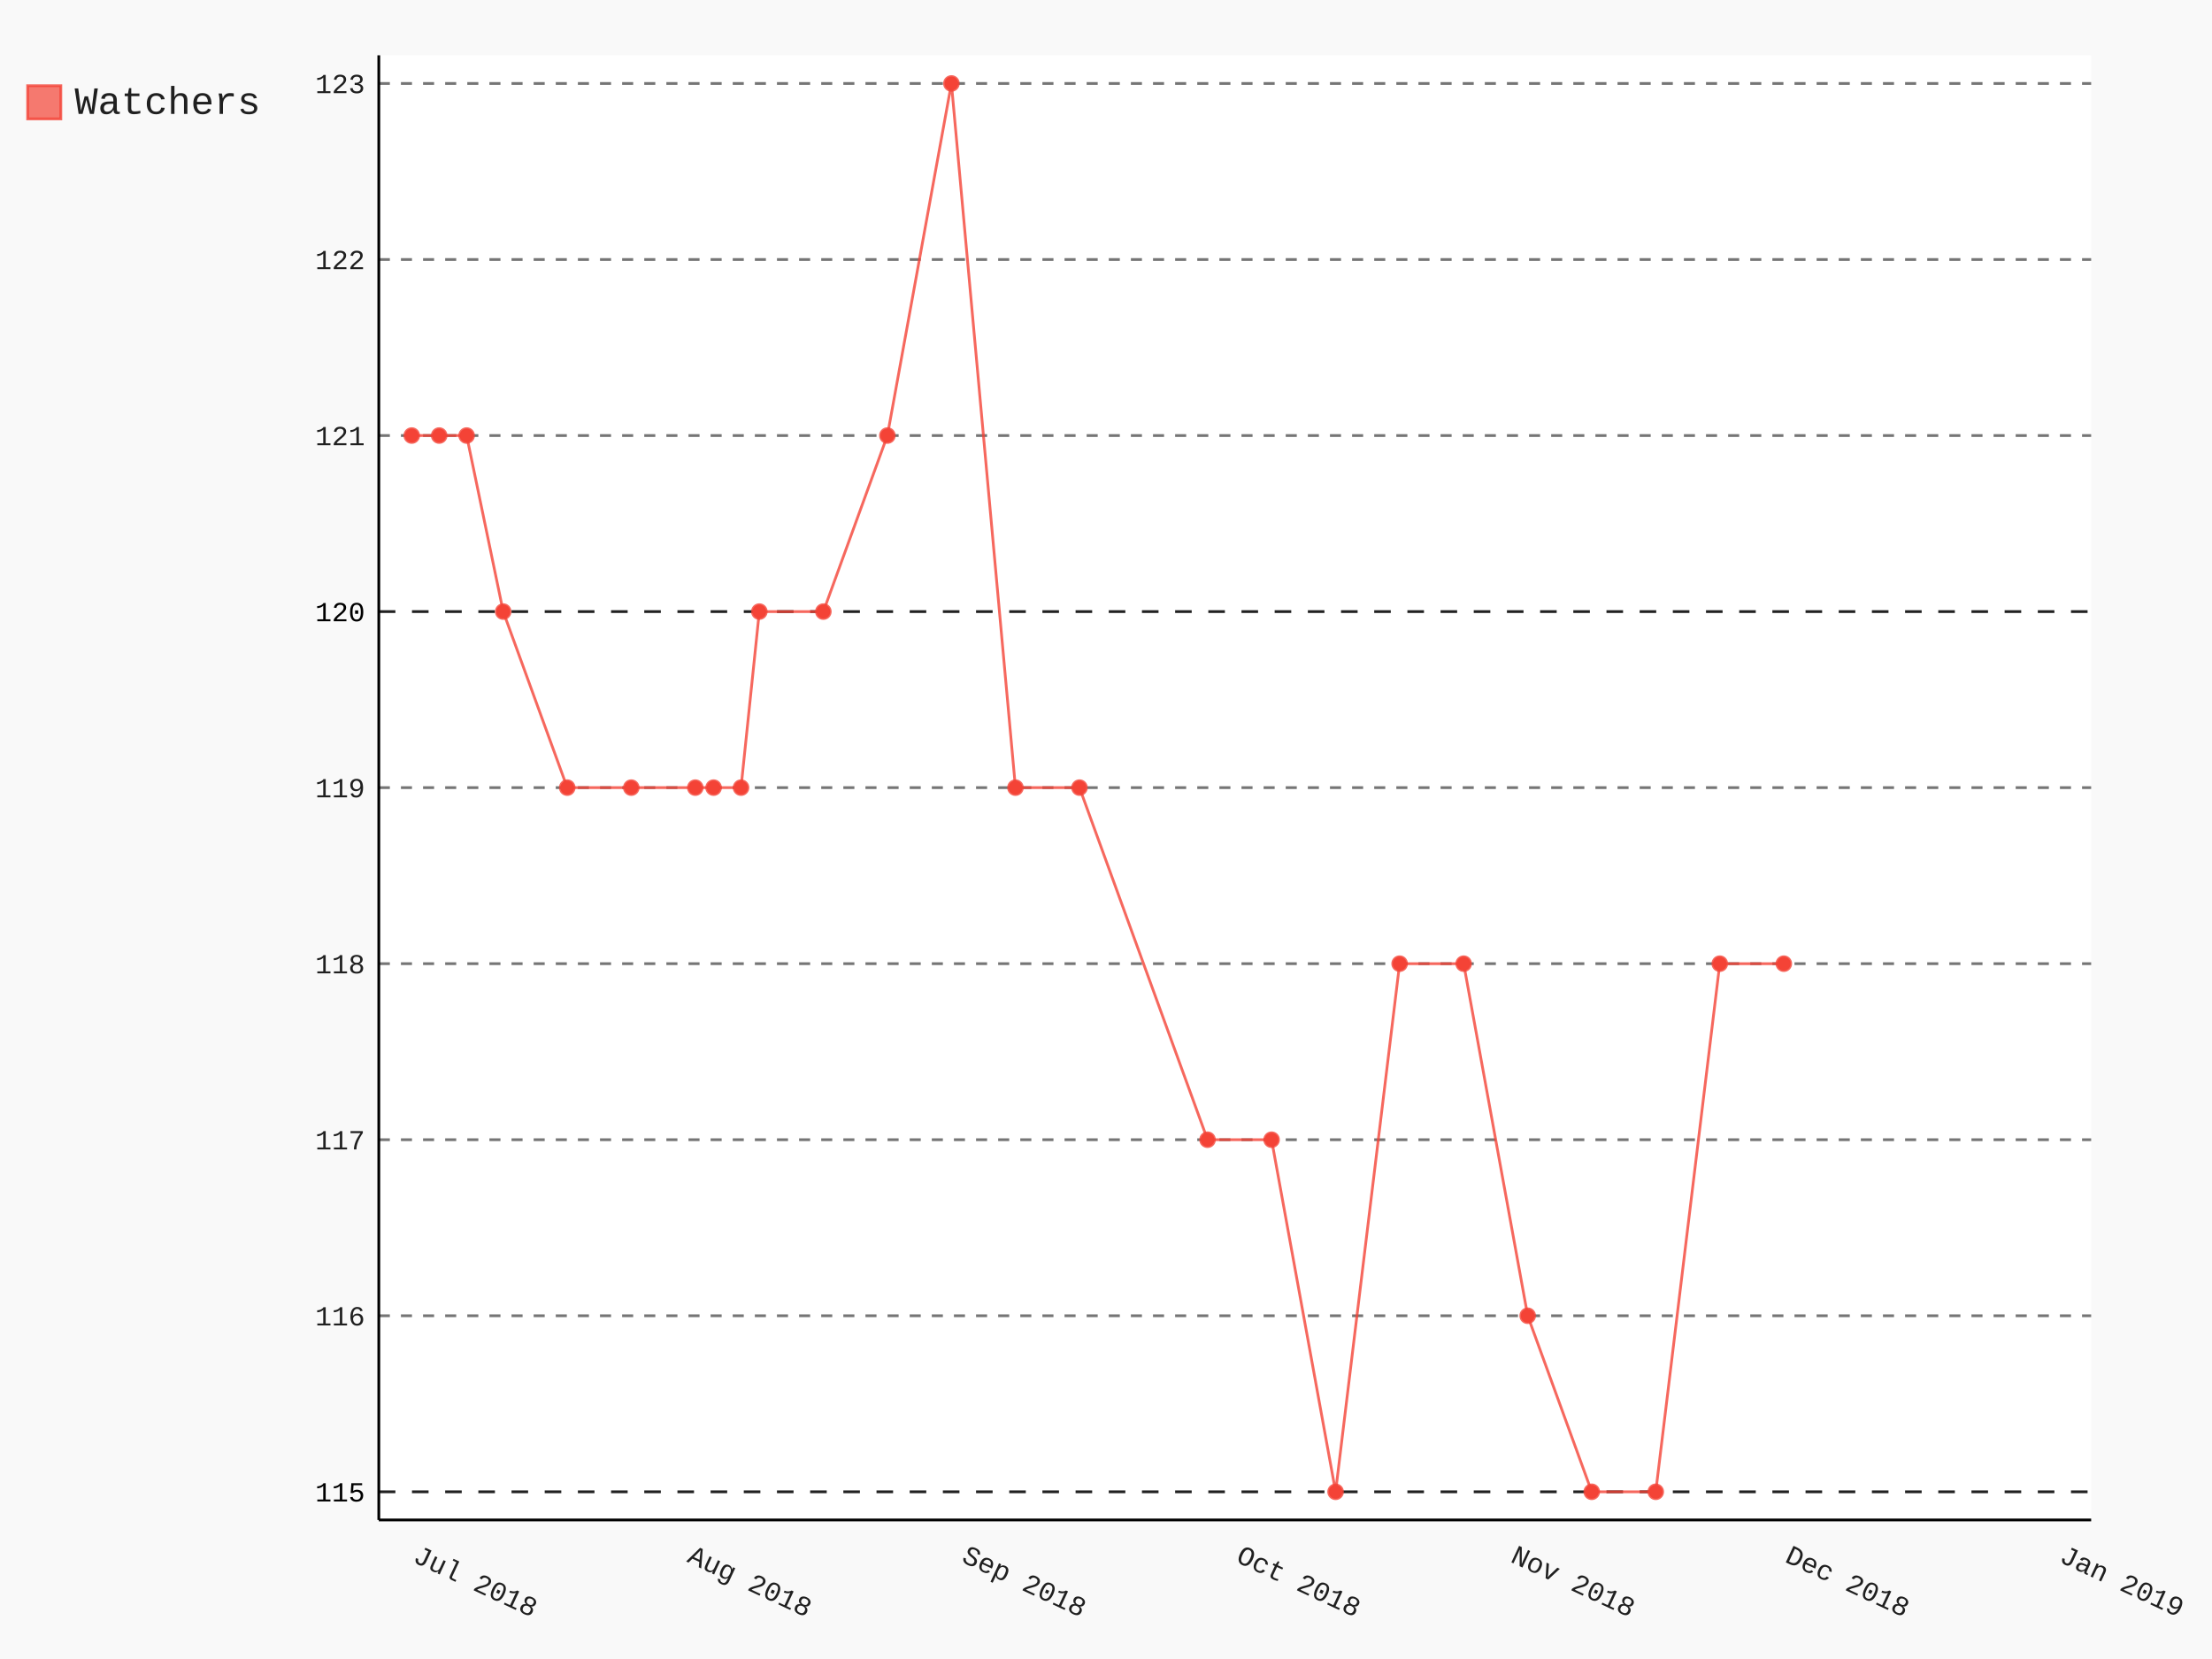
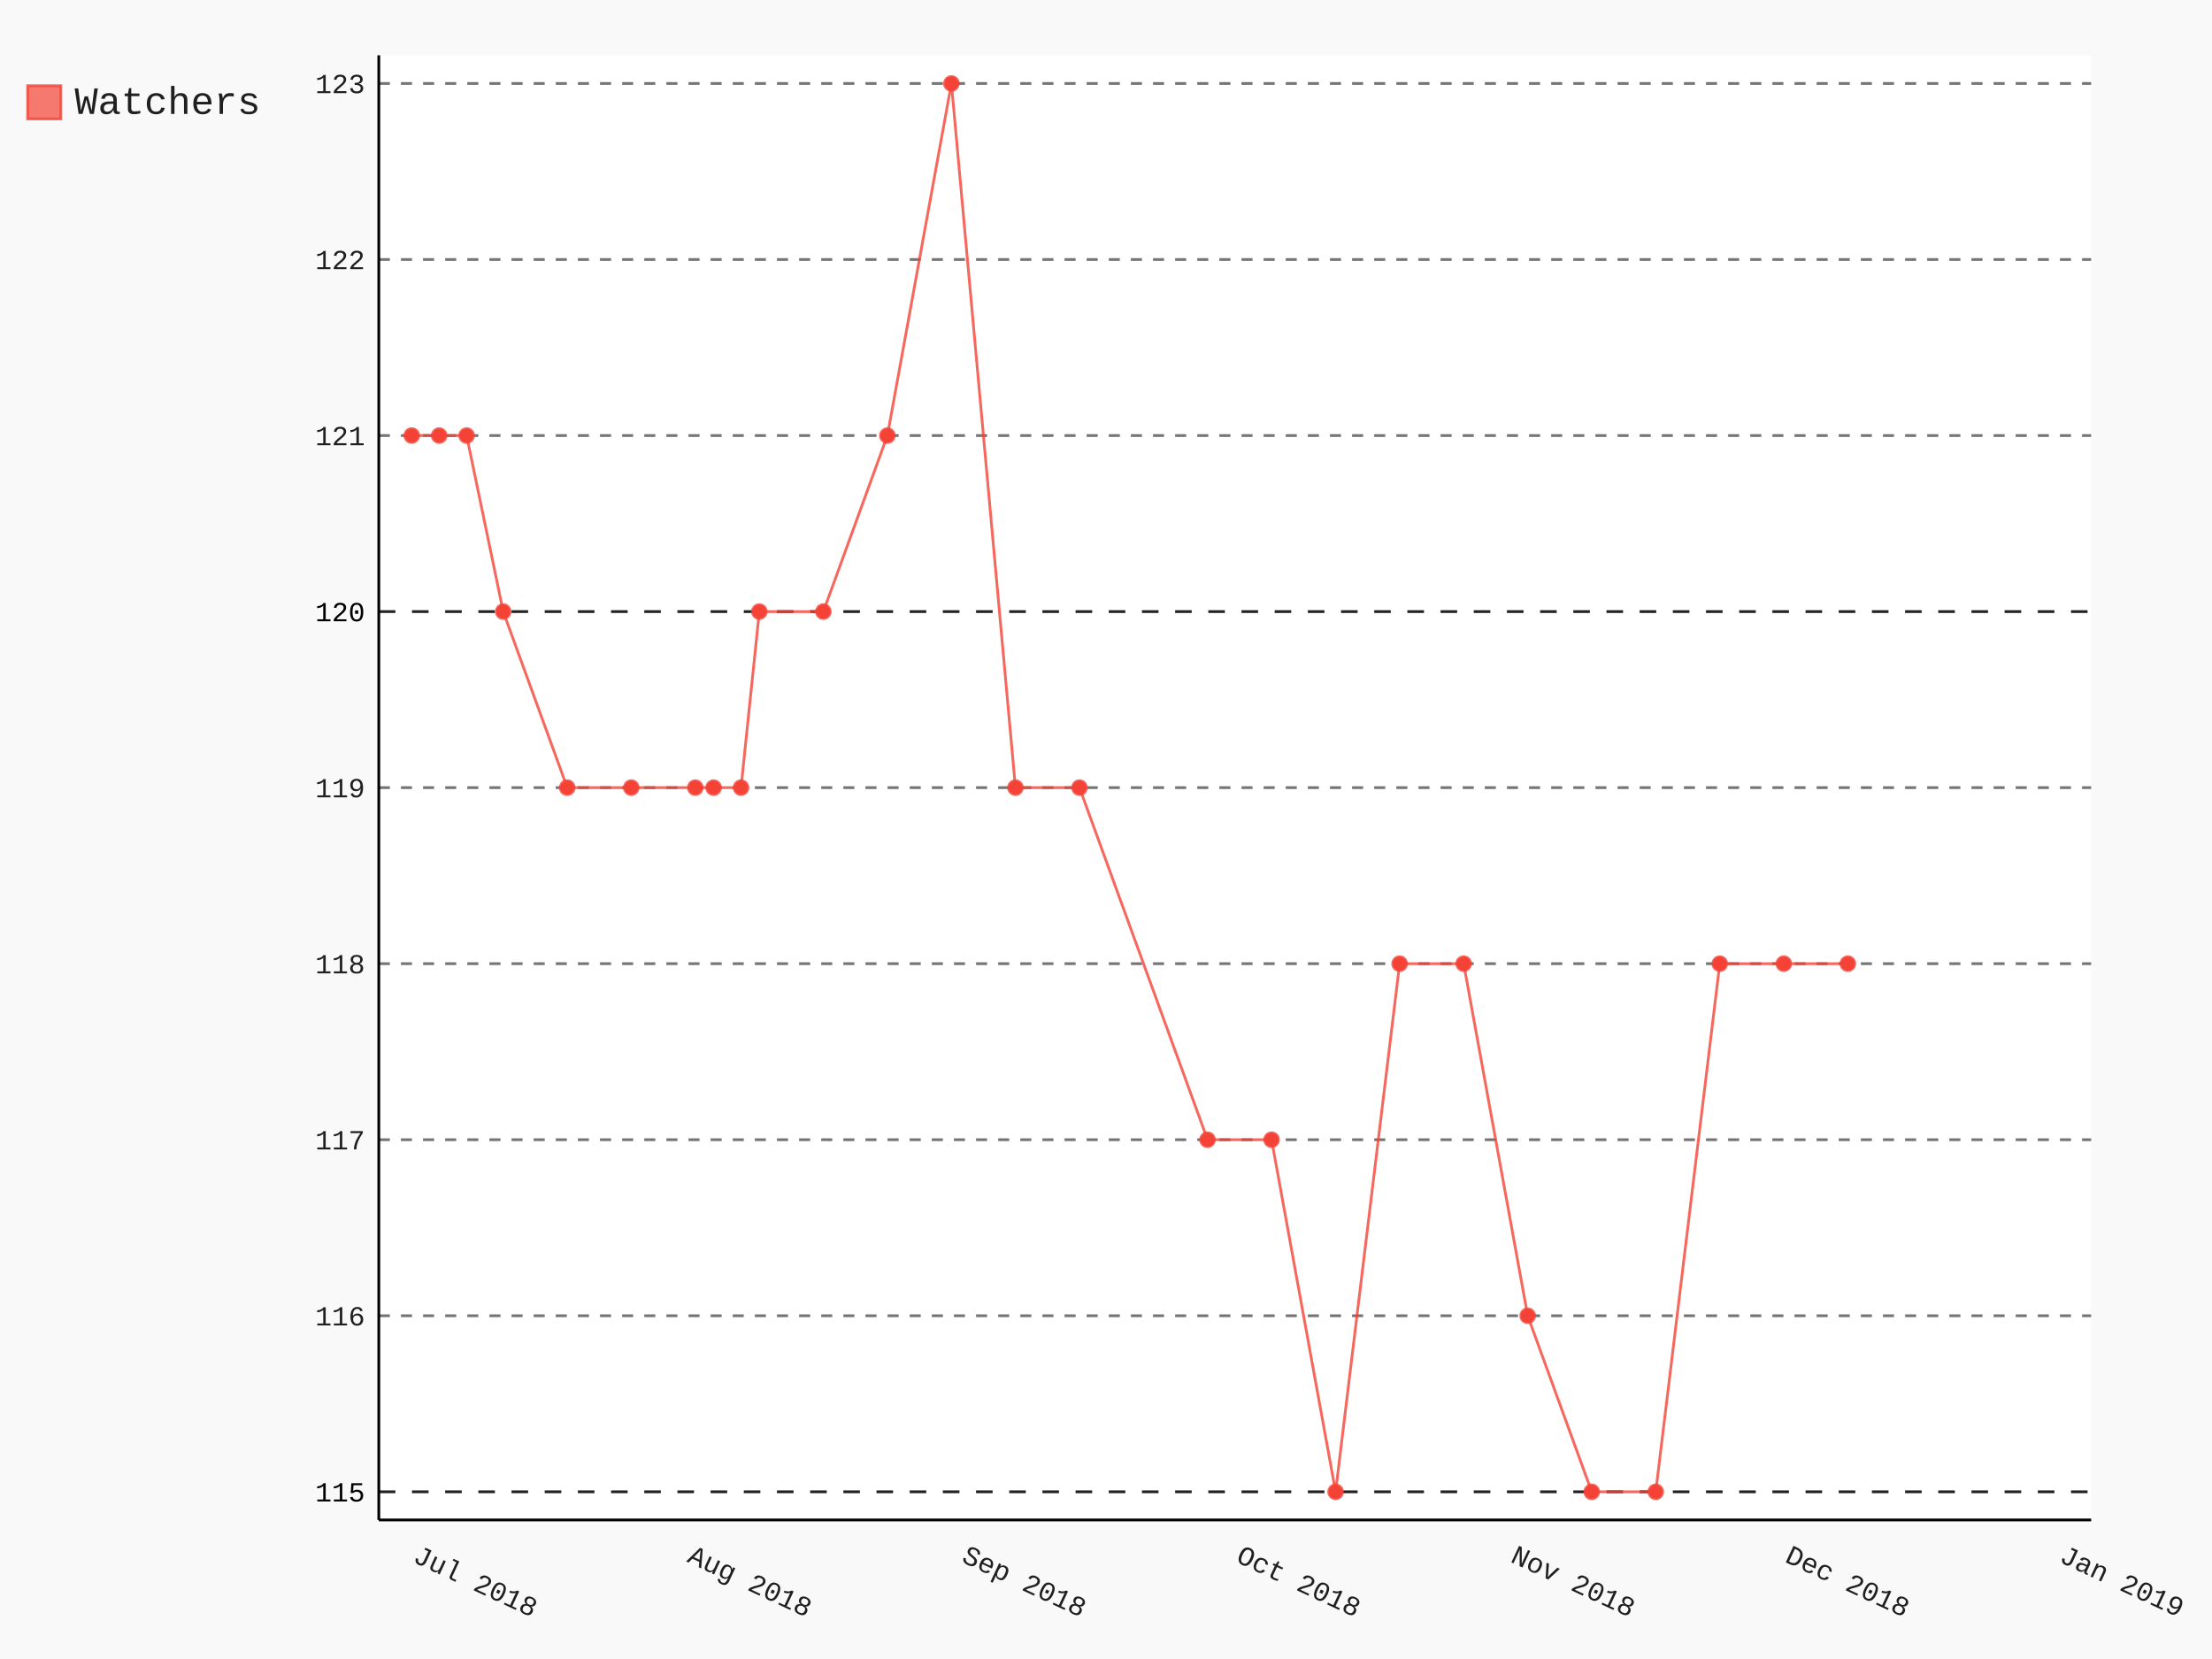
- <svg xmlns="http://www.w3.org/2000/svg" class="pygal-chart" id="chart-c7536bc3-2e08-472c-b8df-042c6e392b00" viewBox="0 0 800 600">
+ <svg xmlns="http://www.w3.org/2000/svg" class="pygal-chart" id="chart-5e1b4392-864c-4b7f-b146-6fed227f18e6" viewBox="0 0 800 600">
  <defs>
-     <style type="text/css">#chart-c7536bc3-2e08-472c-b8df-042c6e392b00{-webkit-user-select:none;-webkit-font-smoothing:antialiased;font-family:Consolas,"Liberation Mono",Menlo,Courier,monospace}#chart-c7536bc3-2e08-472c-b8df-042c6e392b00 .title{font-family:Consolas,"Liberation Mono",Menlo,Courier,monospace;font-size:16px}#chart-c7536bc3-2e08-472c-b8df-042c6e392b00 .legends .legend text{font-family:Consolas,"Liberation Mono",Menlo,Courier,monospace;font-size:14px}#chart-c7536bc3-2e08-472c-b8df-042c6e392b00 .axis text{font-family:Consolas,"Liberation Mono",Menlo,Courier,monospace;font-size:10px}#chart-c7536bc3-2e08-472c-b8df-042c6e392b00 .axis text.major{font-family:Consolas,"Liberation Mono",Menlo,Courier,monospace;font-size:10px}#chart-c7536bc3-2e08-472c-b8df-042c6e392b00 .text-overlay text.value{font-family:Consolas,"Liberation Mono",Menlo,Courier,monospace;font-size:16px}#chart-c7536bc3-2e08-472c-b8df-042c6e392b00 .text-overlay text.label{font-family:Consolas,"Liberation Mono",Menlo,Courier,monospace;font-size:10px}#chart-c7536bc3-2e08-472c-b8df-042c6e392b00 .tooltip{font-family:Consolas,"Liberation Mono",Menlo,Courier,monospace;font-size:14px}#chart-c7536bc3-2e08-472c-b8df-042c6e392b00 text.no_data{font-family:Consolas,"Liberation Mono",Menlo,Courier,monospace;font-size:64px}
- #chart-c7536bc3-2e08-472c-b8df-042c6e392b00{background-color:rgba(249,249,249,1)}#chart-c7536bc3-2e08-472c-b8df-042c6e392b00 path,#chart-c7536bc3-2e08-472c-b8df-042c6e392b00 line,#chart-c7536bc3-2e08-472c-b8df-042c6e392b00 rect,#chart-c7536bc3-2e08-472c-b8df-042c6e392b00 circle{-webkit-transition:150ms;-moz-transition:150ms;transition:150ms}#chart-c7536bc3-2e08-472c-b8df-042c6e392b00 .graph &gt; .background{fill:rgba(249,249,249,1)}#chart-c7536bc3-2e08-472c-b8df-042c6e392b00 .plot &gt; .background{fill:rgba(255,255,255,1)}#chart-c7536bc3-2e08-472c-b8df-042c6e392b00 .graph{fill:rgba(0,0,0,.87)}#chart-c7536bc3-2e08-472c-b8df-042c6e392b00 text.no_data{fill:rgba(0,0,0,1)}#chart-c7536bc3-2e08-472c-b8df-042c6e392b00 .title{fill:rgba(0,0,0,1)}#chart-c7536bc3-2e08-472c-b8df-042c6e392b00 .legends .legend text{fill:rgba(0,0,0,.87)}#chart-c7536bc3-2e08-472c-b8df-042c6e392b00 .legends .legend:hover text{fill:rgba(0,0,0,1)}#chart-c7536bc3-2e08-472c-b8df-042c6e392b00 .axis .line{stroke:rgba(0,0,0,1)}#chart-c7536bc3-2e08-472c-b8df-042c6e392b00 .axis .guide.line{stroke:rgba(0,0,0,.54)}#chart-c7536bc3-2e08-472c-b8df-042c6e392b00 .axis .major.line{stroke:rgba(0,0,0,.87)}#chart-c7536bc3-2e08-472c-b8df-042c6e392b00 .axis text.major{fill:rgba(0,0,0,1)}#chart-c7536bc3-2e08-472c-b8df-042c6e392b00 .axis.y .guides:hover .guide.line,#chart-c7536bc3-2e08-472c-b8df-042c6e392b00 .line-graph .axis.x .guides:hover .guide.line,#chart-c7536bc3-2e08-472c-b8df-042c6e392b00 .stackedline-graph .axis.x .guides:hover .guide.line,#chart-c7536bc3-2e08-472c-b8df-042c6e392b00 .xy-graph .axis.x .guides:hover .guide.line{stroke:rgba(0,0,0,1)}#chart-c7536bc3-2e08-472c-b8df-042c6e392b00 .axis .guides:hover text{fill:rgba(0,0,0,1)}#chart-c7536bc3-2e08-472c-b8df-042c6e392b00 .reactive{fill-opacity:.7;stroke-opacity:.8}#chart-c7536bc3-2e08-472c-b8df-042c6e392b00 .ci{stroke:rgba(0,0,0,.87)}#chart-c7536bc3-2e08-472c-b8df-042c6e392b00 .reactive.active,#chart-c7536bc3-2e08-472c-b8df-042c6e392b00 .active .reactive{fill-opacity:.8;stroke-opacity:.9;stroke-width:4}#chart-c7536bc3-2e08-472c-b8df-042c6e392b00 .ci .reactive.active{stroke-width:1.5}#chart-c7536bc3-2e08-472c-b8df-042c6e392b00 .series text{fill:rgba(0,0,0,1)}#chart-c7536bc3-2e08-472c-b8df-042c6e392b00 .tooltip rect{fill:rgba(255,255,255,1);stroke:rgba(0,0,0,1);-webkit-transition:opacity 150ms;-moz-transition:opacity 150ms;transition:opacity 150ms}#chart-c7536bc3-2e08-472c-b8df-042c6e392b00 .tooltip .label{fill:rgba(0,0,0,.87)}#chart-c7536bc3-2e08-472c-b8df-042c6e392b00 .tooltip .label{fill:rgba(0,0,0,.87)}#chart-c7536bc3-2e08-472c-b8df-042c6e392b00 .tooltip .legend{font-size:.8em;fill:rgba(0,0,0,.54)}#chart-c7536bc3-2e08-472c-b8df-042c6e392b00 .tooltip .x_label{font-size:.6em;fill:rgba(0,0,0,1)}#chart-c7536bc3-2e08-472c-b8df-042c6e392b00 .tooltip .xlink{font-size:.5em;text-decoration:underline}#chart-c7536bc3-2e08-472c-b8df-042c6e392b00 .tooltip .value{font-size:1.5em}#chart-c7536bc3-2e08-472c-b8df-042c6e392b00 .bound{font-size:.5em}#chart-c7536bc3-2e08-472c-b8df-042c6e392b00 .max-value{font-size:.75em;fill:rgba(0,0,0,.54)}#chart-c7536bc3-2e08-472c-b8df-042c6e392b00 .map-element{fill:rgba(255,255,255,1);stroke:rgba(0,0,0,.54) !important}#chart-c7536bc3-2e08-472c-b8df-042c6e392b00 .map-element .reactive{fill-opacity:inherit;stroke-opacity:inherit}#chart-c7536bc3-2e08-472c-b8df-042c6e392b00 .color-0,#chart-c7536bc3-2e08-472c-b8df-042c6e392b00 .color-0 a:visited{stroke:#F44336;fill:#F44336}#chart-c7536bc3-2e08-472c-b8df-042c6e392b00 .text-overlay .color-0 text{fill:black}
- #chart-c7536bc3-2e08-472c-b8df-042c6e392b00 text.no_data{text-anchor:middle}#chart-c7536bc3-2e08-472c-b8df-042c6e392b00 .guide.line{fill:none}#chart-c7536bc3-2e08-472c-b8df-042c6e392b00 .centered{text-anchor:middle}#chart-c7536bc3-2e08-472c-b8df-042c6e392b00 .title{text-anchor:middle}#chart-c7536bc3-2e08-472c-b8df-042c6e392b00 .legends .legend text{fill-opacity:1}#chart-c7536bc3-2e08-472c-b8df-042c6e392b00 .axis.x text{text-anchor:middle}#chart-c7536bc3-2e08-472c-b8df-042c6e392b00 .axis.x:not(.web) text[transform]{text-anchor:start}#chart-c7536bc3-2e08-472c-b8df-042c6e392b00 .axis.x:not(.web) text[transform].backwards{text-anchor:end}#chart-c7536bc3-2e08-472c-b8df-042c6e392b00 .axis.y text{text-anchor:end}#chart-c7536bc3-2e08-472c-b8df-042c6e392b00 .axis.y text[transform].backwards{text-anchor:start}#chart-c7536bc3-2e08-472c-b8df-042c6e392b00 .axis.y2 text{text-anchor:start}#chart-c7536bc3-2e08-472c-b8df-042c6e392b00 .axis.y2 text[transform].backwards{text-anchor:end}#chart-c7536bc3-2e08-472c-b8df-042c6e392b00 .axis .guide.line{stroke-dasharray:4,4}#chart-c7536bc3-2e08-472c-b8df-042c6e392b00 .axis .major.guide.line{stroke-dasharray:6,6}#chart-c7536bc3-2e08-472c-b8df-042c6e392b00 .horizontal .axis.y .guide.line,#chart-c7536bc3-2e08-472c-b8df-042c6e392b00 .horizontal .axis.y2 .guide.line,#chart-c7536bc3-2e08-472c-b8df-042c6e392b00 .vertical .axis.x .guide.line{opacity:0}#chart-c7536bc3-2e08-472c-b8df-042c6e392b00 .horizontal .axis.always_show .guide.line,#chart-c7536bc3-2e08-472c-b8df-042c6e392b00 .vertical .axis.always_show .guide.line{opacity:1 !important}#chart-c7536bc3-2e08-472c-b8df-042c6e392b00 .axis.y .guides:hover .guide.line,#chart-c7536bc3-2e08-472c-b8df-042c6e392b00 .axis.y2 .guides:hover .guide.line,#chart-c7536bc3-2e08-472c-b8df-042c6e392b00 .axis.x .guides:hover .guide.line{opacity:1}#chart-c7536bc3-2e08-472c-b8df-042c6e392b00 .axis .guides:hover text{opacity:1}#chart-c7536bc3-2e08-472c-b8df-042c6e392b00 .nofill{fill:none}#chart-c7536bc3-2e08-472c-b8df-042c6e392b00 .subtle-fill{fill-opacity:.2}#chart-c7536bc3-2e08-472c-b8df-042c6e392b00 .dot{stroke-width:1px;fill-opacity:1}#chart-c7536bc3-2e08-472c-b8df-042c6e392b00 .dot.active{stroke-width:5px}#chart-c7536bc3-2e08-472c-b8df-042c6e392b00 .dot.negative{fill:transparent}#chart-c7536bc3-2e08-472c-b8df-042c6e392b00 text,#chart-c7536bc3-2e08-472c-b8df-042c6e392b00 tspan{stroke:none !important}#chart-c7536bc3-2e08-472c-b8df-042c6e392b00 .series text.active{opacity:1}#chart-c7536bc3-2e08-472c-b8df-042c6e392b00 .tooltip rect{fill-opacity:.95;stroke-width:.5}#chart-c7536bc3-2e08-472c-b8df-042c6e392b00 .tooltip text{fill-opacity:1}#chart-c7536bc3-2e08-472c-b8df-042c6e392b00 .showable{visibility:hidden}#chart-c7536bc3-2e08-472c-b8df-042c6e392b00 .showable.shown{visibility:visible}#chart-c7536bc3-2e08-472c-b8df-042c6e392b00 .gauge-background{fill:rgba(229,229,229,1);stroke:none}#chart-c7536bc3-2e08-472c-b8df-042c6e392b00 .bg-lines{stroke:rgba(249,249,249,1);stroke-width:2px}</style>
+     <style type="text/css">#chart-5e1b4392-864c-4b7f-b146-6fed227f18e6{-webkit-user-select:none;-webkit-font-smoothing:antialiased;font-family:Consolas,"Liberation Mono",Menlo,Courier,monospace}#chart-5e1b4392-864c-4b7f-b146-6fed227f18e6 .title{font-family:Consolas,"Liberation Mono",Menlo,Courier,monospace;font-size:16px}#chart-5e1b4392-864c-4b7f-b146-6fed227f18e6 .legends .legend text{font-family:Consolas,"Liberation Mono",Menlo,Courier,monospace;font-size:14px}#chart-5e1b4392-864c-4b7f-b146-6fed227f18e6 .axis text{font-family:Consolas,"Liberation Mono",Menlo,Courier,monospace;font-size:10px}#chart-5e1b4392-864c-4b7f-b146-6fed227f18e6 .axis text.major{font-family:Consolas,"Liberation Mono",Menlo,Courier,monospace;font-size:10px}#chart-5e1b4392-864c-4b7f-b146-6fed227f18e6 .text-overlay text.value{font-family:Consolas,"Liberation Mono",Menlo,Courier,monospace;font-size:16px}#chart-5e1b4392-864c-4b7f-b146-6fed227f18e6 .text-overlay text.label{font-family:Consolas,"Liberation Mono",Menlo,Courier,monospace;font-size:10px}#chart-5e1b4392-864c-4b7f-b146-6fed227f18e6 .tooltip{font-family:Consolas,"Liberation Mono",Menlo,Courier,monospace;font-size:14px}#chart-5e1b4392-864c-4b7f-b146-6fed227f18e6 text.no_data{font-family:Consolas,"Liberation Mono",Menlo,Courier,monospace;font-size:64px}
+ #chart-5e1b4392-864c-4b7f-b146-6fed227f18e6{background-color:rgba(249,249,249,1)}#chart-5e1b4392-864c-4b7f-b146-6fed227f18e6 path,#chart-5e1b4392-864c-4b7f-b146-6fed227f18e6 line,#chart-5e1b4392-864c-4b7f-b146-6fed227f18e6 rect,#chart-5e1b4392-864c-4b7f-b146-6fed227f18e6 circle{-webkit-transition:150ms;-moz-transition:150ms;transition:150ms}#chart-5e1b4392-864c-4b7f-b146-6fed227f18e6 .graph &gt; .background{fill:rgba(249,249,249,1)}#chart-5e1b4392-864c-4b7f-b146-6fed227f18e6 .plot &gt; .background{fill:rgba(255,255,255,1)}#chart-5e1b4392-864c-4b7f-b146-6fed227f18e6 .graph{fill:rgba(0,0,0,.87)}#chart-5e1b4392-864c-4b7f-b146-6fed227f18e6 text.no_data{fill:rgba(0,0,0,1)}#chart-5e1b4392-864c-4b7f-b146-6fed227f18e6 .title{fill:rgba(0,0,0,1)}#chart-5e1b4392-864c-4b7f-b146-6fed227f18e6 .legends .legend text{fill:rgba(0,0,0,.87)}#chart-5e1b4392-864c-4b7f-b146-6fed227f18e6 .legends .legend:hover text{fill:rgba(0,0,0,1)}#chart-5e1b4392-864c-4b7f-b146-6fed227f18e6 .axis .line{stroke:rgba(0,0,0,1)}#chart-5e1b4392-864c-4b7f-b146-6fed227f18e6 .axis .guide.line{stroke:rgba(0,0,0,.54)}#chart-5e1b4392-864c-4b7f-b146-6fed227f18e6 .axis .major.line{stroke:rgba(0,0,0,.87)}#chart-5e1b4392-864c-4b7f-b146-6fed227f18e6 .axis text.major{fill:rgba(0,0,0,1)}#chart-5e1b4392-864c-4b7f-b146-6fed227f18e6 .axis.y .guides:hover .guide.line,#chart-5e1b4392-864c-4b7f-b146-6fed227f18e6 .line-graph .axis.x .guides:hover .guide.line,#chart-5e1b4392-864c-4b7f-b146-6fed227f18e6 .stackedline-graph .axis.x .guides:hover .guide.line,#chart-5e1b4392-864c-4b7f-b146-6fed227f18e6 .xy-graph .axis.x .guides:hover .guide.line{stroke:rgba(0,0,0,1)}#chart-5e1b4392-864c-4b7f-b146-6fed227f18e6 .axis .guides:hover text{fill:rgba(0,0,0,1)}#chart-5e1b4392-864c-4b7f-b146-6fed227f18e6 .reactive{fill-opacity:.7;stroke-opacity:.8}#chart-5e1b4392-864c-4b7f-b146-6fed227f18e6 .ci{stroke:rgba(0,0,0,.87)}#chart-5e1b4392-864c-4b7f-b146-6fed227f18e6 .reactive.active,#chart-5e1b4392-864c-4b7f-b146-6fed227f18e6 .active .reactive{fill-opacity:.8;stroke-opacity:.9;stroke-width:4}#chart-5e1b4392-864c-4b7f-b146-6fed227f18e6 .ci .reactive.active{stroke-width:1.5}#chart-5e1b4392-864c-4b7f-b146-6fed227f18e6 .series text{fill:rgba(0,0,0,1)}#chart-5e1b4392-864c-4b7f-b146-6fed227f18e6 .tooltip rect{fill:rgba(255,255,255,1);stroke:rgba(0,0,0,1);-webkit-transition:opacity 150ms;-moz-transition:opacity 150ms;transition:opacity 150ms}#chart-5e1b4392-864c-4b7f-b146-6fed227f18e6 .tooltip .label{fill:rgba(0,0,0,.87)}#chart-5e1b4392-864c-4b7f-b146-6fed227f18e6 .tooltip .label{fill:rgba(0,0,0,.87)}#chart-5e1b4392-864c-4b7f-b146-6fed227f18e6 .tooltip .legend{font-size:.8em;fill:rgba(0,0,0,.54)}#chart-5e1b4392-864c-4b7f-b146-6fed227f18e6 .tooltip .x_label{font-size:.6em;fill:rgba(0,0,0,1)}#chart-5e1b4392-864c-4b7f-b146-6fed227f18e6 .tooltip .xlink{font-size:.5em;text-decoration:underline}#chart-5e1b4392-864c-4b7f-b146-6fed227f18e6 .tooltip .value{font-size:1.5em}#chart-5e1b4392-864c-4b7f-b146-6fed227f18e6 .bound{font-size:.5em}#chart-5e1b4392-864c-4b7f-b146-6fed227f18e6 .max-value{font-size:.75em;fill:rgba(0,0,0,.54)}#chart-5e1b4392-864c-4b7f-b146-6fed227f18e6 .map-element{fill:rgba(255,255,255,1);stroke:rgba(0,0,0,.54) !important}#chart-5e1b4392-864c-4b7f-b146-6fed227f18e6 .map-element .reactive{fill-opacity:inherit;stroke-opacity:inherit}#chart-5e1b4392-864c-4b7f-b146-6fed227f18e6 .color-0,#chart-5e1b4392-864c-4b7f-b146-6fed227f18e6 .color-0 a:visited{stroke:#F44336;fill:#F44336}#chart-5e1b4392-864c-4b7f-b146-6fed227f18e6 .text-overlay .color-0 text{fill:black}
+ #chart-5e1b4392-864c-4b7f-b146-6fed227f18e6 text.no_data{text-anchor:middle}#chart-5e1b4392-864c-4b7f-b146-6fed227f18e6 .guide.line{fill:none}#chart-5e1b4392-864c-4b7f-b146-6fed227f18e6 .centered{text-anchor:middle}#chart-5e1b4392-864c-4b7f-b146-6fed227f18e6 .title{text-anchor:middle}#chart-5e1b4392-864c-4b7f-b146-6fed227f18e6 .legends .legend text{fill-opacity:1}#chart-5e1b4392-864c-4b7f-b146-6fed227f18e6 .axis.x text{text-anchor:middle}#chart-5e1b4392-864c-4b7f-b146-6fed227f18e6 .axis.x:not(.web) text[transform]{text-anchor:start}#chart-5e1b4392-864c-4b7f-b146-6fed227f18e6 .axis.x:not(.web) text[transform].backwards{text-anchor:end}#chart-5e1b4392-864c-4b7f-b146-6fed227f18e6 .axis.y text{text-anchor:end}#chart-5e1b4392-864c-4b7f-b146-6fed227f18e6 .axis.y text[transform].backwards{text-anchor:start}#chart-5e1b4392-864c-4b7f-b146-6fed227f18e6 .axis.y2 text{text-anchor:start}#chart-5e1b4392-864c-4b7f-b146-6fed227f18e6 .axis.y2 text[transform].backwards{text-anchor:end}#chart-5e1b4392-864c-4b7f-b146-6fed227f18e6 .axis .guide.line{stroke-dasharray:4,4}#chart-5e1b4392-864c-4b7f-b146-6fed227f18e6 .axis .major.guide.line{stroke-dasharray:6,6}#chart-5e1b4392-864c-4b7f-b146-6fed227f18e6 .horizontal .axis.y .guide.line,#chart-5e1b4392-864c-4b7f-b146-6fed227f18e6 .horizontal .axis.y2 .guide.line,#chart-5e1b4392-864c-4b7f-b146-6fed227f18e6 .vertical .axis.x .guide.line{opacity:0}#chart-5e1b4392-864c-4b7f-b146-6fed227f18e6 .horizontal .axis.always_show .guide.line,#chart-5e1b4392-864c-4b7f-b146-6fed227f18e6 .vertical .axis.always_show .guide.line{opacity:1 !important}#chart-5e1b4392-864c-4b7f-b146-6fed227f18e6 .axis.y .guides:hover .guide.line,#chart-5e1b4392-864c-4b7f-b146-6fed227f18e6 .axis.y2 .guides:hover .guide.line,#chart-5e1b4392-864c-4b7f-b146-6fed227f18e6 .axis.x .guides:hover .guide.line{opacity:1}#chart-5e1b4392-864c-4b7f-b146-6fed227f18e6 .axis .guides:hover text{opacity:1}#chart-5e1b4392-864c-4b7f-b146-6fed227f18e6 .nofill{fill:none}#chart-5e1b4392-864c-4b7f-b146-6fed227f18e6 .subtle-fill{fill-opacity:.2}#chart-5e1b4392-864c-4b7f-b146-6fed227f18e6 .dot{stroke-width:1px;fill-opacity:1}#chart-5e1b4392-864c-4b7f-b146-6fed227f18e6 .dot.active{stroke-width:5px}#chart-5e1b4392-864c-4b7f-b146-6fed227f18e6 .dot.negative{fill:transparent}#chart-5e1b4392-864c-4b7f-b146-6fed227f18e6 text,#chart-5e1b4392-864c-4b7f-b146-6fed227f18e6 tspan{stroke:none !important}#chart-5e1b4392-864c-4b7f-b146-6fed227f18e6 .series text.active{opacity:1}#chart-5e1b4392-864c-4b7f-b146-6fed227f18e6 .tooltip rect{fill-opacity:.95;stroke-width:.5}#chart-5e1b4392-864c-4b7f-b146-6fed227f18e6 .tooltip text{fill-opacity:1}#chart-5e1b4392-864c-4b7f-b146-6fed227f18e6 .showable{visibility:hidden}#chart-5e1b4392-864c-4b7f-b146-6fed227f18e6 .showable.shown{visibility:visible}#chart-5e1b4392-864c-4b7f-b146-6fed227f18e6 .gauge-background{fill:rgba(229,229,229,1);stroke:none}#chart-5e1b4392-864c-4b7f-b146-6fed227f18e6 .bg-lines{stroke:rgba(249,249,249,1);stroke-width:2px}</style>
  </defs>
  <g class="graph datetimeline-graph vertical">
    <rect class="background" height="600" width="800" x="0" y="0" />
    <g class="plot" transform="translate(137, 20)">
      <rect class="background" height="529.714" width="619.297" x="0" y="0" />
      <g class="axis y always_show">
        <path class="line" d="M0 529.714 h619.297" />
        <g class="guides">
          <path class="major guide line" d="M0 519.528 h619.297" />
          <text class="major" x="-5" y="523.028">115</text>
        </g>
        <g class="guides">
          <path class="guide line" d="M0 455.86 h619.297" />
          <text class="" x="-5" y="459.36">116</text>
        </g>
        <g class="guides">
          <path class="guide line" d="M0 392.192 h619.297" />
          <text class="" x="-5" y="395.692">117</text>
        </g>
        <g class="guides">
          <path class="guide line" d="M0 328.525 h619.297" />
          <text class="" x="-5" y="332.025">118</text>
        </g>
        <g class="guides">
          <path class="guide line" d="M0 264.857 h619.297" />
          <text class="" x="-5" y="268.357">119</text>
        </g>
        <g class="guides">
          <path class="major guide line" d="M0 201.19 h619.297" />
          <text class="major" x="-5" y="204.69">120</text>
        </g>
        <g class="guides">
          <path class="guide line" d="M0 137.522 h619.297" />
          <text class="" x="-5" y="141.022">121</text>
        </g>
        <g class="guides">
          <path class="guide line" d="M0 73.854 h619.297" />
          <text class="" x="-5" y="77.354">122</text>
        </g>
        <g class="guides">
          <path class="guide line" d="M0 10.187 h619.297" />
          <text class="" x="-5" y="13.687">123</text>
        </g>
      </g>
      <g class="axis x">
        <path class="line" d="M0 0 v529.714" />
        <g class="guides">
          <path class="guide line" d="M11.91 0 v529.714" />
          <text class="" transform="rotate(25 11.90956 544.7143)" x="11.91" y="544.714">Jul 2018</text>
        </g>
        <g class="guides">
          <path class="guide line" d="M111.156 0 v529.714" />
          <text class="" transform="rotate(25 111.1559 544.7143)" x="111.156" y="544.714">Aug 2018</text>
        </g>
        <g class="guides">
          <path class="guide line" d="M210.402 0 v529.714" />
          <text class="" transform="rotate(25 210.4023 544.7143)" x="210.402" y="544.714">Sep 2018</text>
        </g>
        <g class="guides">
          <path class="guide line" d="M309.649 0 v529.714" />
          <text class="" transform="rotate(25 309.6486 544.7143)" x="309.649" y="544.714">Oct 2018</text>
        </g>
        <g class="guides">
          <path class="guide line" d="M408.895 0 v529.714" />
          <text class="" transform="rotate(25 408.895 544.7143)" x="408.895" y="544.714">Nov 2018</text>
        </g>
        <g class="guides">
          <path class="guide line" d="M508.141 0 v529.714" />
          <text class="" transform="rotate(25 508.1413 544.7143)" x="508.141" y="544.714">Dec 2018</text>
        </g>
        <g class="guides">
          <path class="guide line" d="M607.388 0 v529.714" />
          <text class="" transform="rotate(25 607.3877 544.7143)" x="607.388" y="544.714">Jan 2019</text>
        </g>
      </g>
      <g class="series serie-0 color-0">
-         <path class="line reactive nofill" d="M11.91 137.522 L21.834 137.522 31.759 137.522 44.992 201.19 68.149 264.857 91.307 264.857 114.464 264.857 121.081 264.857 131.005 264.857 137.622 201.19 160.779 201.19 183.937 137.522 207.094 10.187 230.252 264.857 253.409 264.857 299.724 392.192 322.881 392.192 346.039 519.528 369.196 328.525 392.354 328.525 415.511 455.86 438.669 519.528 461.826 519.528 484.984 328.525 508.141 328.525" />
+         <path class="line reactive nofill" d="M11.91 137.522 L21.834 137.522 31.759 137.522 44.992 201.19 68.149 264.857 91.307 264.857 114.464 264.857 121.081 264.857 131.005 264.857 137.622 201.19 160.779 201.19 183.937 137.522 207.094 10.187 230.252 264.857 253.409 264.857 299.724 392.192 322.881 392.192 346.039 519.528 369.196 328.525 392.354 328.525 415.511 455.86 438.669 519.528 461.826 519.528 484.984 328.525 508.141 328.525 531.299 328.525" />
      </g>
    </g>
    <g class="titles" />
    <g class="plot overlay" transform="translate(137, 20)">
      <g class="series serie-0 color-0">
        <g class="dots">
          <circle class="dot reactive tooltip-trigger" cx="11.91" cy="137.522" r="2.5" />
        </g>
        <g class="dots">
          <circle class="dot reactive tooltip-trigger" cx="21.834" cy="137.522" r="2.5" />
        </g>
        <g class="dots">
          <circle class="dot reactive tooltip-trigger" cx="31.759" cy="137.522" r="2.5" />
        </g>
        <g class="dots">
          <circle class="dot reactive tooltip-trigger" cx="44.992" cy="201.19" r="2.5" />
        </g>
        <g class="dots">
          <circle class="dot reactive tooltip-trigger" cx="68.149" cy="264.857" r="2.5" />
        </g>
        <g class="dots">
          <circle class="dot reactive tooltip-trigger" cx="91.307" cy="264.857" r="2.5" />
        </g>
        <g class="dots">
          <circle class="dot reactive tooltip-trigger" cx="114.464" cy="264.857" r="2.5" />
        </g>
        <g class="dots">
          <circle class="dot reactive tooltip-trigger" cx="121.081" cy="264.857" r="2.5" />
        </g>
        <g class="dots">
          <circle class="dot reactive tooltip-trigger" cx="131.005" cy="264.857" r="2.5" />
        </g>
        <g class="dots">
          <circle class="dot reactive tooltip-trigger" cx="137.622" cy="201.19" r="2.5" />
        </g>
        <g class="dots">
          <circle class="dot reactive tooltip-trigger" cx="160.779" cy="201.19" r="2.5" />
        </g>
        <g class="dots">
          <circle class="dot reactive tooltip-trigger" cx="183.937" cy="137.522" r="2.5" />
        </g>
        <g class="dots">
          <circle class="dot reactive tooltip-trigger" cx="207.094" cy="10.187" r="2.5" />
        </g>
        <g class="dots">
          <circle class="dot reactive tooltip-trigger" cx="230.252" cy="264.857" r="2.5" />
        </g>
        <g class="dots">
          <circle class="dot reactive tooltip-trigger" cx="253.409" cy="264.857" r="2.5" />
        </g>
        <g class="dots">
          <circle class="dot reactive tooltip-trigger" cx="299.724" cy="392.192" r="2.5" />
        </g>
        <g class="dots">
          <circle class="dot reactive tooltip-trigger" cx="322.881" cy="392.192" r="2.5" />
        </g>
        <g class="dots">
          <circle class="dot reactive tooltip-trigger" cx="346.039" cy="519.528" r="2.5" />
        </g>
        <g class="dots">
          <circle class="dot reactive tooltip-trigger" cx="369.196" cy="328.525" r="2.5" />
        </g>
        <g class="dots">
          <circle class="dot reactive tooltip-trigger" cx="392.354" cy="328.525" r="2.5" />
        </g>
        <g class="dots">
          <circle class="dot reactive tooltip-trigger" cx="415.511" cy="455.86" r="2.5" />
        </g>
        <g class="dots">
          <circle class="dot reactive tooltip-trigger" cx="438.669" cy="519.528" r="2.5" />
        </g>
        <g class="dots">
          <circle class="dot reactive tooltip-trigger" cx="461.826" cy="519.528" r="2.5" />
        </g>
        <g class="dots">
          <circle class="dot reactive tooltip-trigger" cx="484.984" cy="328.525" r="2.5" />
        </g>
        <g class="dots">
          <circle class="dot reactive tooltip-trigger" cx="508.141" cy="328.525" r="2.5" />
        </g>
+         <g class="dots">
+           <circle class="dot reactive tooltip-trigger" cx="531.299" cy="328.525" r="2.5" />
+         </g>
      </g>
    </g>
    <g class="plot text-overlay" transform="translate(137, 20)">
      <g class="series serie-0 color-0" />
    </g>
    <g class="plot tooltip-overlay" transform="translate(137, 20)">
      <g class="tooltip" style="opacity: 0" transform="translate(0 0)">
        <rect class="tooltip-box" height="0" rx="0" ry="0" width="0" />
        <g class="text" />
      </g>
    </g>
    <g class="legends" transform="translate(10, 30)">
      <g class="legend reactive activate-serie" id="activate-serie-0">
        <rect class="color-0 reactive" height="12" width="12" x="0.0" y="1.0" />
        <text x="17.0" y="11.2">Watchers</text>
      </g>
    </g>
    <g class="legends" transform="translate(766, 30)" />
  </g>
</svg>
